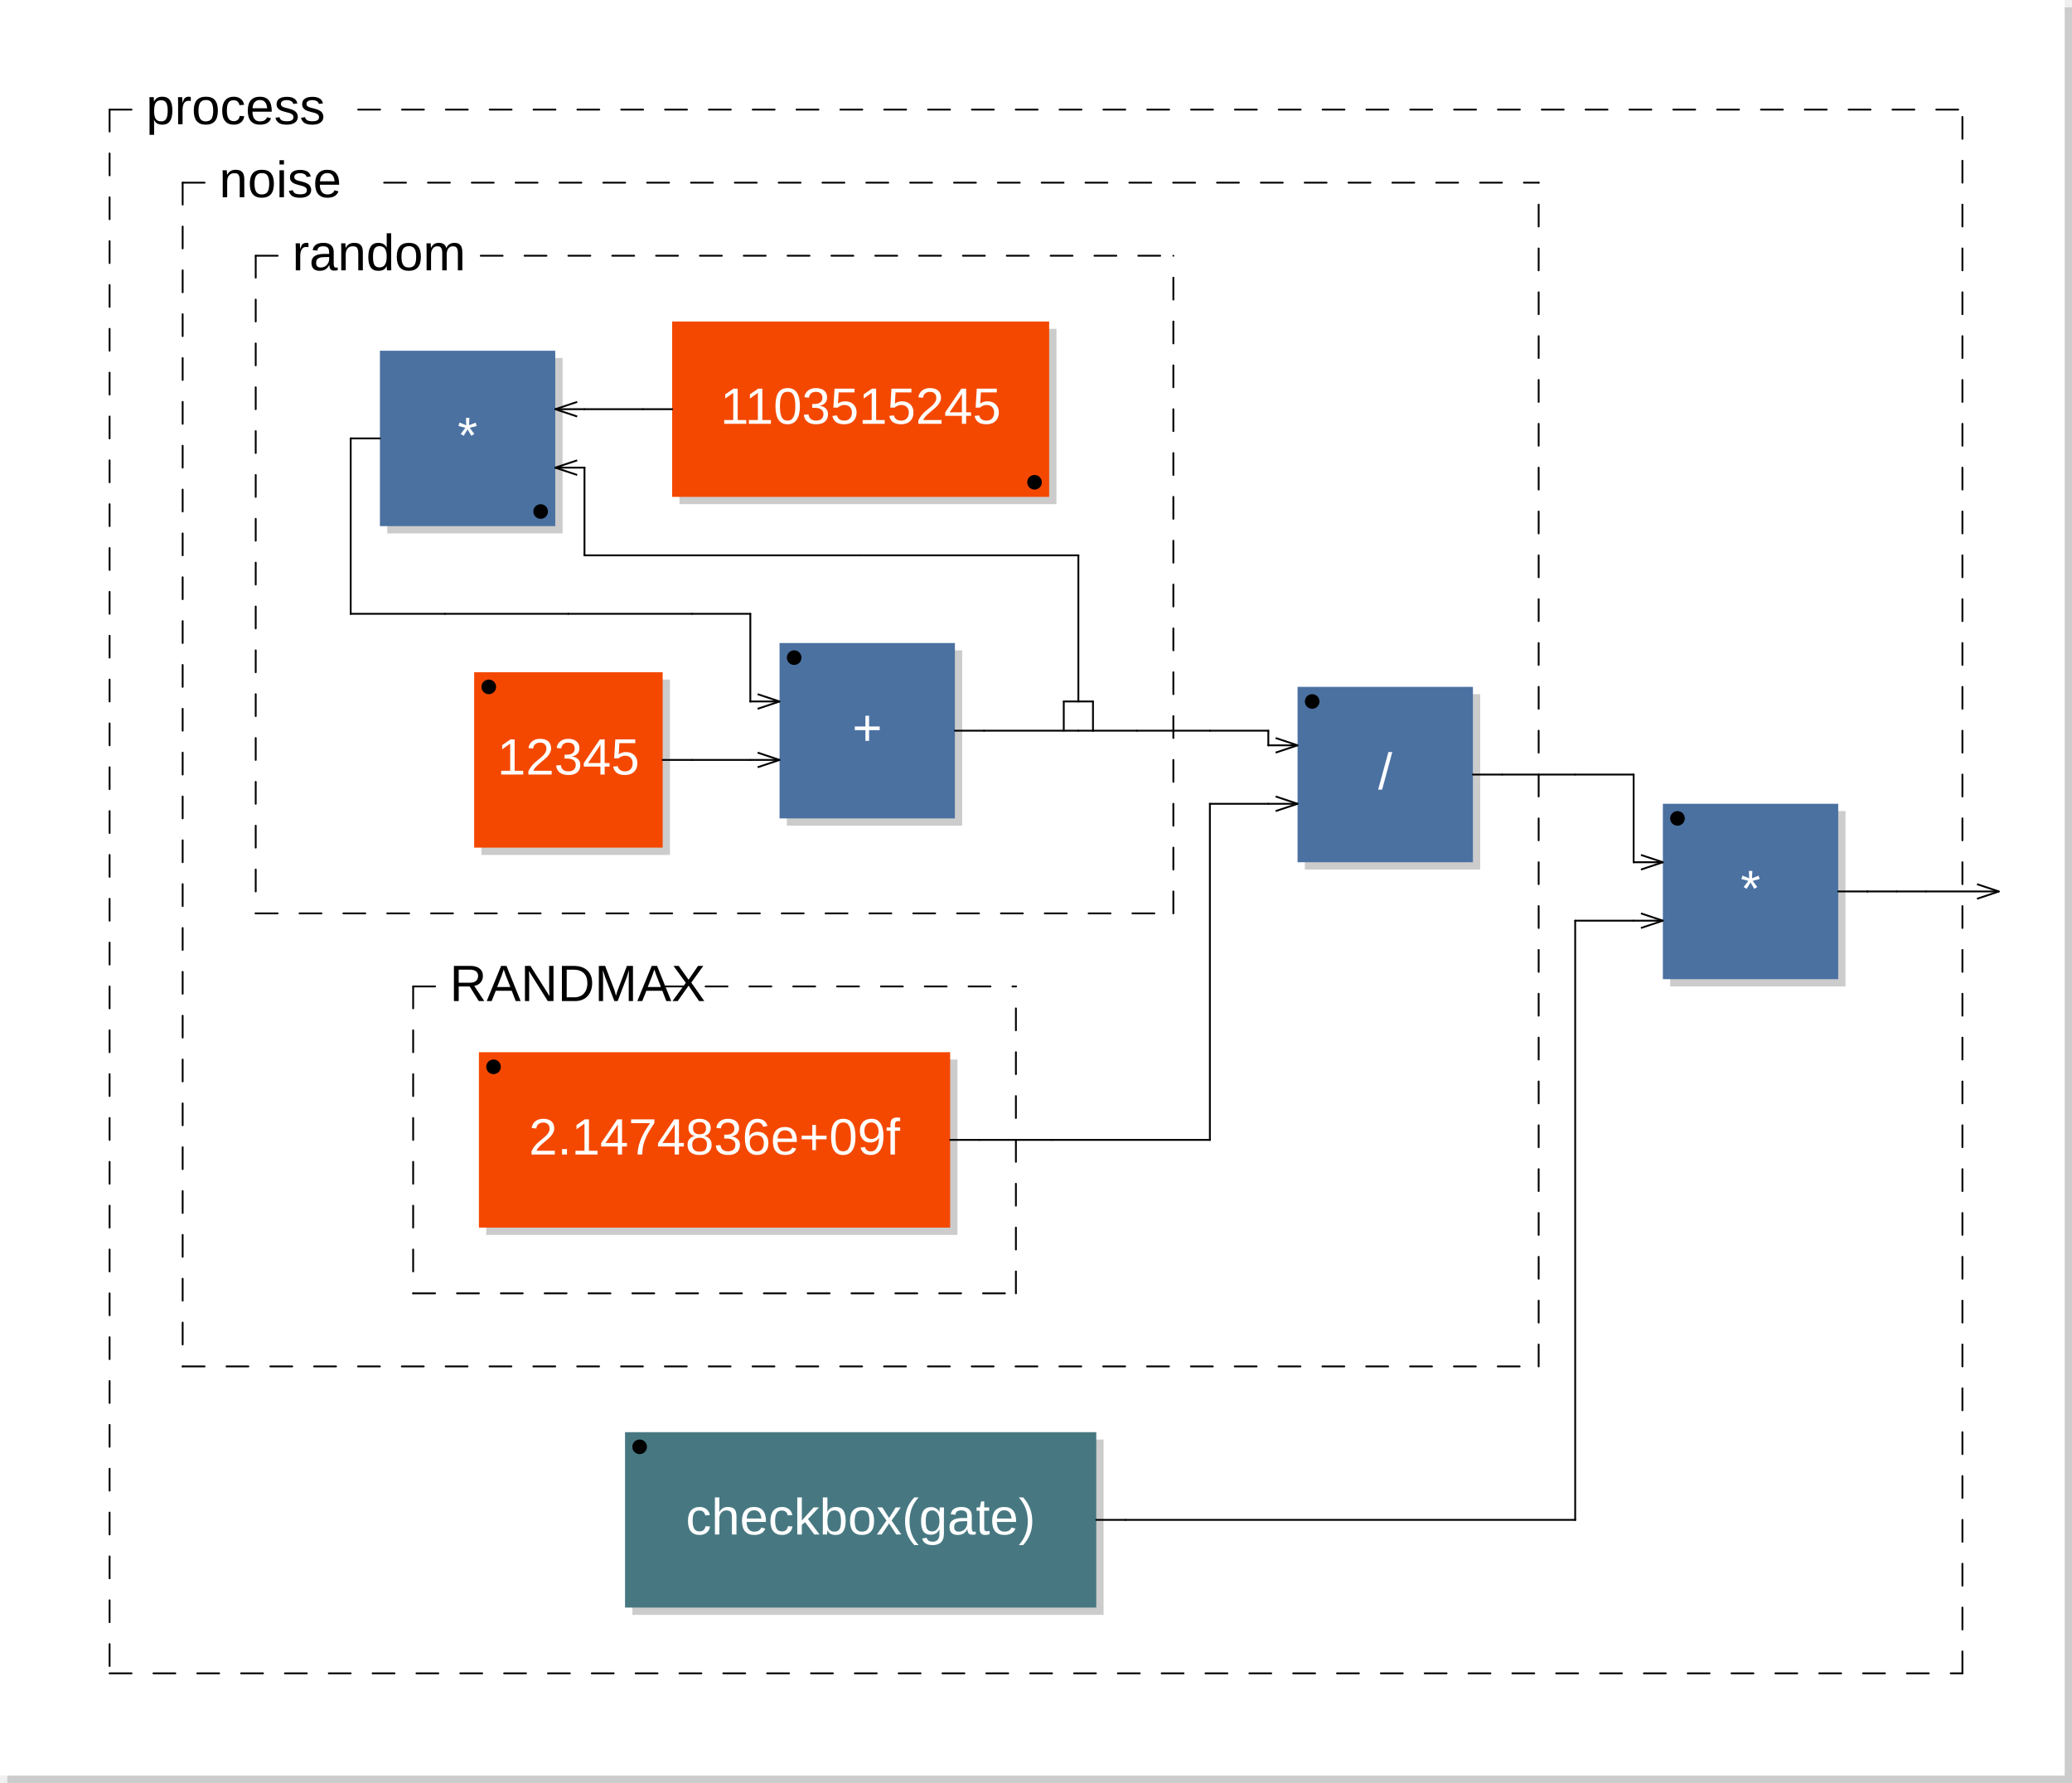
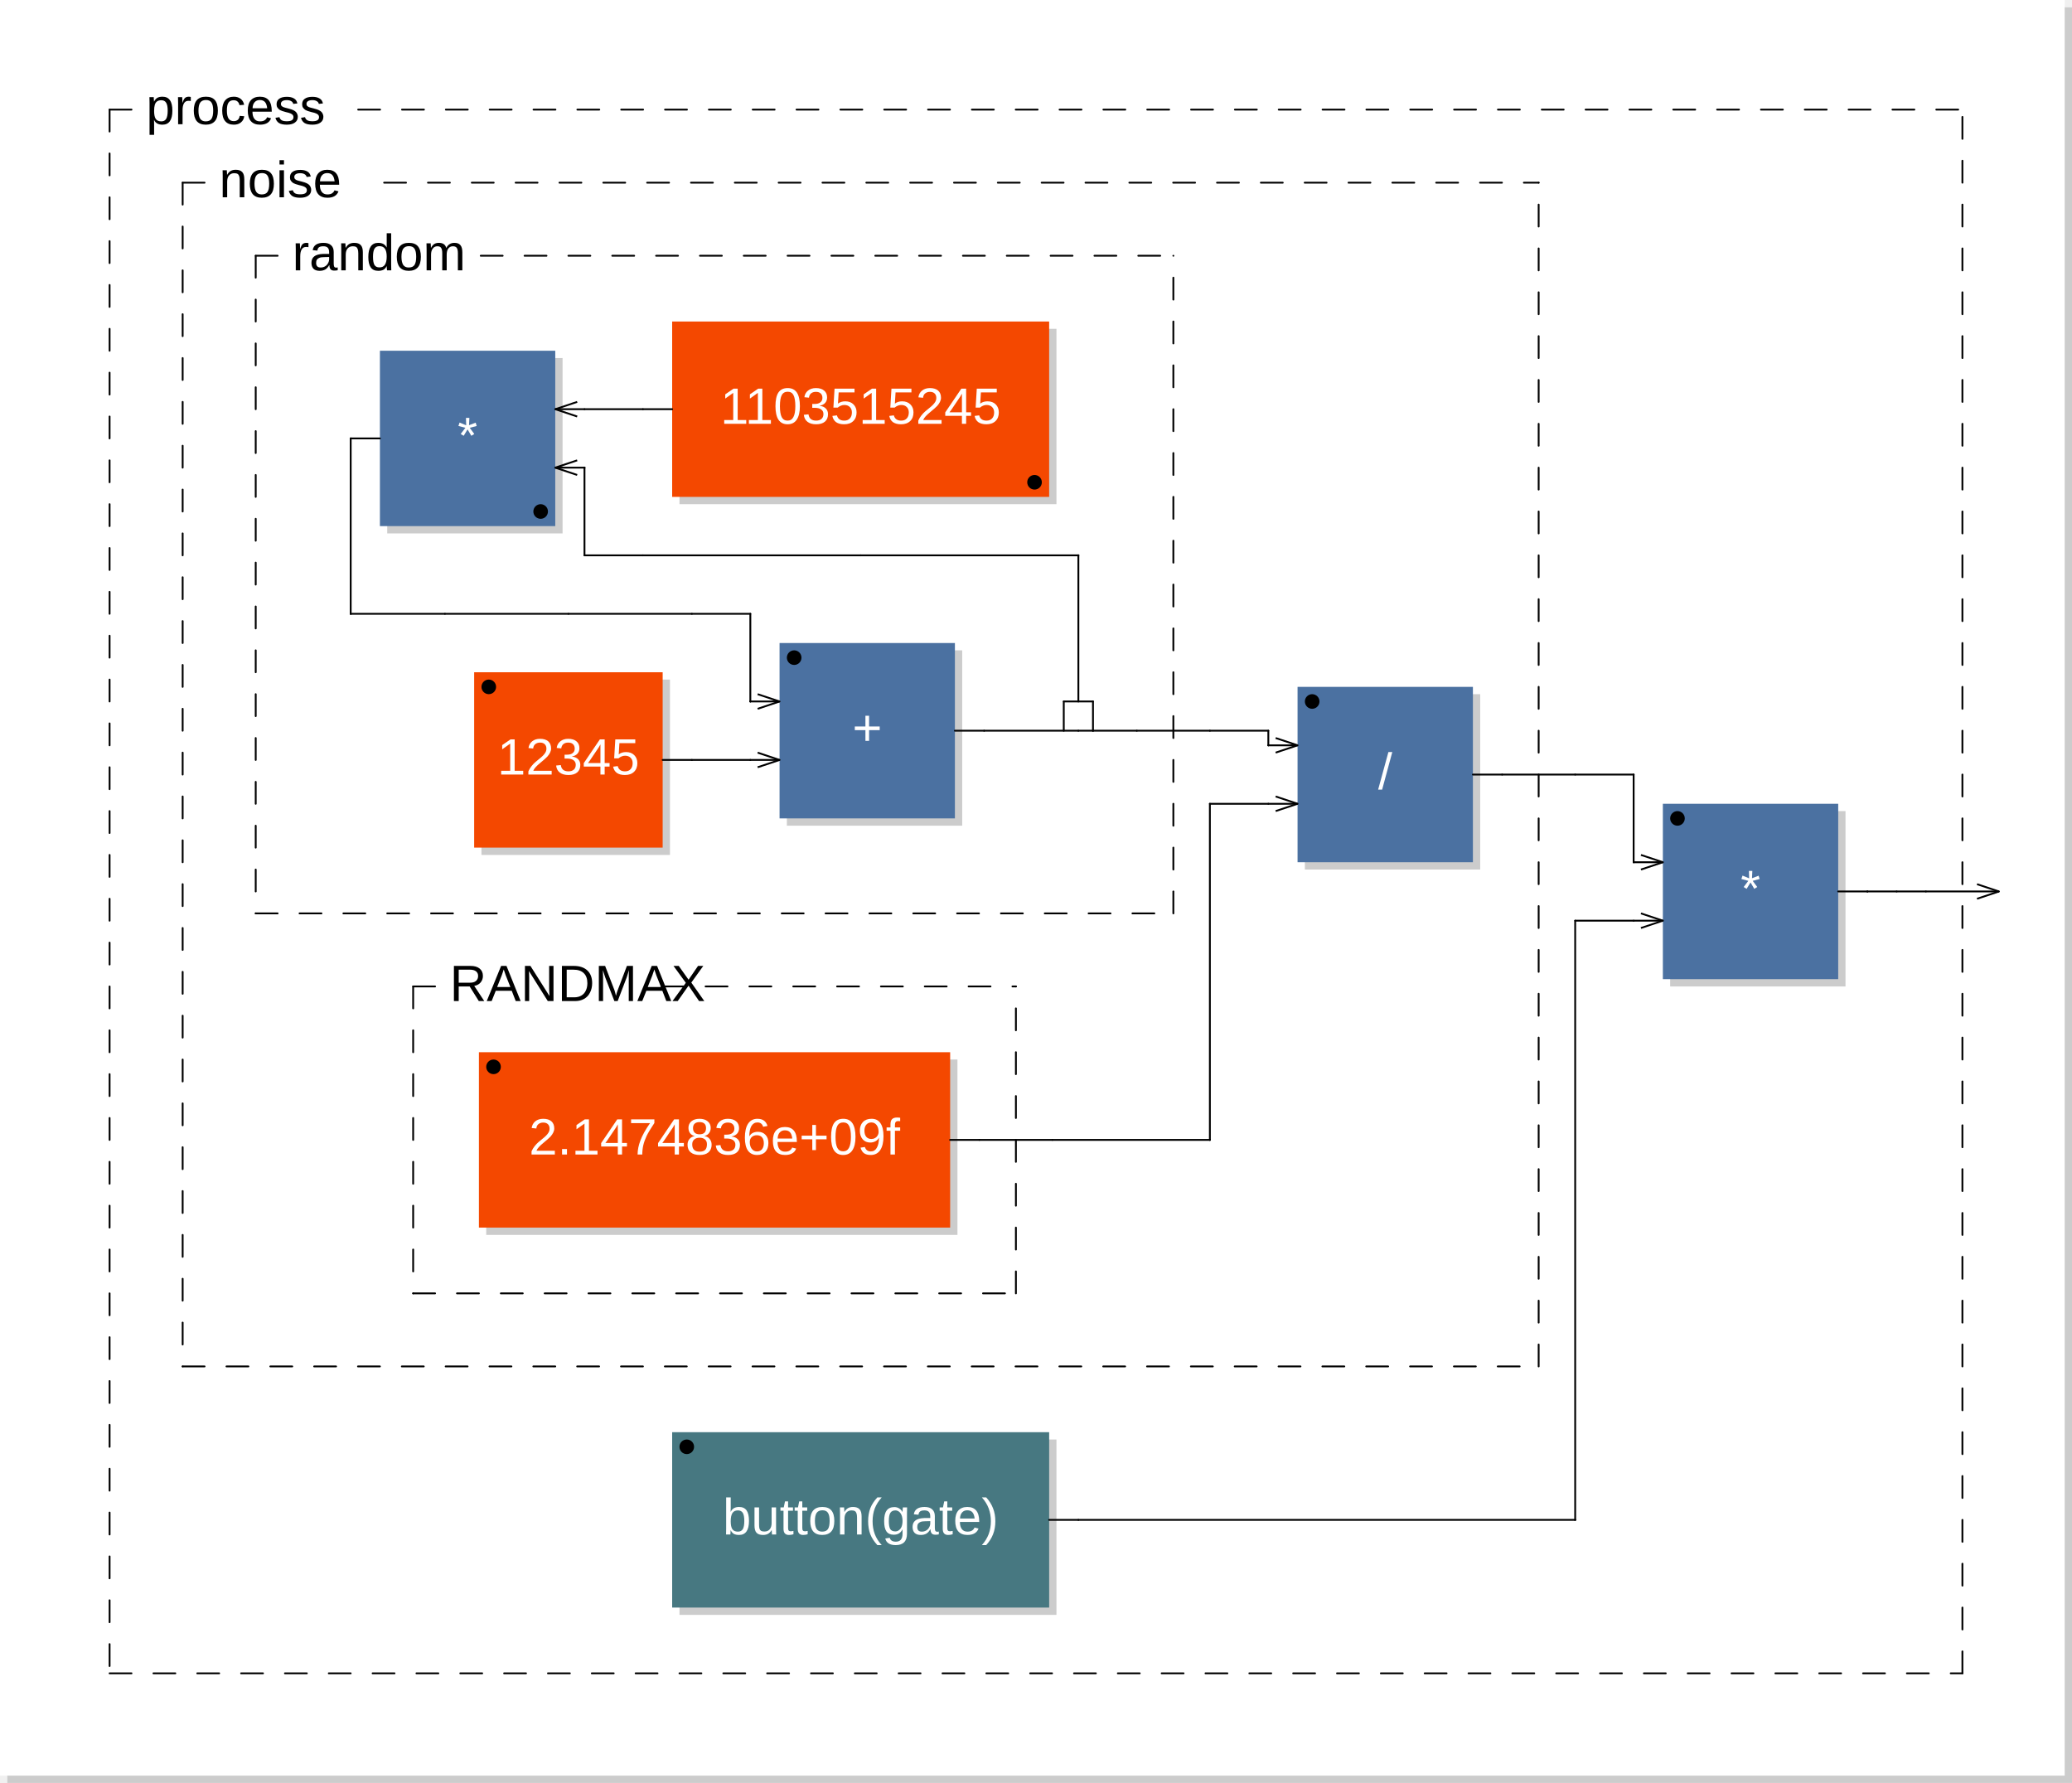
<svg xmlns="http://www.w3.org/2000/svg" viewBox="0 0 283.6 244" width="141.8mm" height="122mm" version="1.1">
  <rect x="1" y="1" width="282.6" height="243" rx="0" ry="0" style="stroke:none;fill:#cccccc;" />
  <rect x="0" y="0" width="282.6" height="243" rx="0" ry="0" style="stroke:none;fill:#ffffff;" />
  <text x="10" y="7" font-family="Arial" font-size="7" />
  <rect x="65.9" y="93" width="25.8" height="24" rx="0" ry="0" style="stroke:none;fill:#cccccc;" />
  <rect x="64.9" y="92" width="25.8" height="24" rx="0" ry="0" style="stroke:none;fill:#f44800;" />
  <text x="77.8" y="106" font-family="Arial" font-size="7" text-anchor="middle" fill="#FFFFFF">12345</text>
  <circle cx="66.9" cy="94" r="1" />
  <rect x="107.7" y="89" width="24" height="24" rx="0" ry="0" style="stroke:none;fill:#cccccc;" />
  <rect x="106.7" y="88" width="24" height="24" rx="0" ry="0" style="stroke:none;fill:#4B71A1;" />
  <text x="118.7" y="102" font-family="Arial" font-size="7" text-anchor="middle" fill="#FFFFFF">+</text>
  <circle cx="108.7" cy="90" r="1" />
  <line x1="103.7" y1="95" x2="106.7" y2="96" transform="rotate(0,106.7,96)" style="stroke: black; stroke-width:0.25;" />
  <line x1="103.7" y1="97" x2="106.7" y2="96" transform="rotate(0,106.7,96)" style="stroke: black; stroke-width:0.25;" />
  <line x1="103.7" y1="103" x2="106.7" y2="104" transform="rotate(0,106.7,104)" style="stroke: black; stroke-width:0.25;" />
  <line x1="103.7" y1="105" x2="106.7" y2="104" transform="rotate(0,106.7,104)" style="stroke: black; stroke-width:0.25;" />
  <rect x="93" y="45" width="51.6" height="24" rx="0" ry="0" style="stroke:none;fill:#cccccc;" />
  <rect x="92" y="44" width="51.6" height="24" rx="0" ry="0" style="stroke:none;fill:#f44800;" />
  <text x="117.8" y="58" font-family="Arial" font-size="7" text-anchor="middle" fill="#FFFFFF">1103515245</text>
  <circle cx="141.6" cy="66" r="1" />
  <rect x="53" y="49" width="24" height="24" rx="0" ry="0" style="stroke:none;fill:#cccccc;" />
  <rect x="52" y="48" width="24" height="24" rx="0" ry="0" style="stroke:none;fill:#4B71A1;" />
  <text x="64" y="62" font-family="Arial" font-size="7" text-anchor="middle" fill="#FFFFFF">*</text>
  <circle cx="74" cy="70" r="1" />
  <line x1="79" y1="63" x2="76" y2="64" transform="rotate(0,76,64)" style="stroke: black; stroke-width:0.25;" />
  <line x1="79" y1="65" x2="76" y2="64" transform="rotate(0,76,64)" style="stroke: black; stroke-width:0.25;" />
  <line x1="79" y1="55" x2="76" y2="56" transform="rotate(0,76,56)" style="stroke: black; stroke-width:0.25;" />
  <line x1="79" y1="57" x2="76" y2="56" transform="rotate(0,76,56)" style="stroke: black; stroke-width:0.25;" />
  <line x1="145.6" y1="100" x2="145.6" y2="96" style="stroke:black; stroke-linecap:round; stroke-width:0.25;" />
  <line x1="145.6" y1="96" x2="149.6" y2="96" style="stroke:black; stroke-linecap:round; stroke-width:0.25;" />
  <line x1="149.6" y1="96" x2="149.6" y2="100" style="stroke:black; stroke-linecap:round; stroke-width:0.25;" />
  <line x1="35" y1="35" x2="35" y2="125" style="stroke: black; stroke-linecap:round; stroke-width:0.25; stroke-dasharray:3,3;" />
  <line x1="35" y1="125" x2="160.6" y2="125" style="stroke: black; stroke-linecap:round; stroke-width:0.25; stroke-dasharray:3,3;" />
  <line x1="160.6" y1="125" x2="160.6" y2="35" style="stroke: black; stroke-linecap:round; stroke-width:0.25; stroke-dasharray:3,3;" />
  <line x1="35" y1="35" x2="40" y2="35" style="stroke: black; stroke-linecap:round; stroke-width:0.25; stroke-dasharray:3,3;" />
  <line x1="65.8" y1="35" x2="160.6" y2="35" style="stroke: black; stroke-linecap:round; stroke-width:0.25; stroke-dasharray:3,3;" />
  <text x="40" y="37" font-family="Arial" font-size="7">random</text>
  <rect x="66.55" y="145" width="64.5" height="24" rx="0" ry="0" style="stroke:none;fill:#cccccc;" />
  <rect x="65.55" y="144" width="64.5" height="24" rx="0" ry="0" style="stroke:none;fill:#f44800;" />
  <text x="97.8" y="158" font-family="Arial" font-size="7" text-anchor="middle" fill="#FFFFFF">2.1474836e+09f</text>
  <circle cx="67.55" cy="146" r="1" />
  <line x1="56.55" y1="135" x2="56.55" y2="177" style="stroke: black; stroke-linecap:round; stroke-width:0.25; stroke-dasharray:3,3;" />
  <line x1="56.55" y1="177" x2="139.05" y2="177" style="stroke: black; stroke-linecap:round; stroke-width:0.25; stroke-dasharray:3,3;" />
  <line x1="139.05" y1="177" x2="139.05" y2="135" style="stroke: black; stroke-linecap:round; stroke-width:0.25; stroke-dasharray:3,3;" />
  <line x1="56.55" y1="135" x2="61.55" y2="135" style="stroke: black; stroke-linecap:round; stroke-width:0.25; stroke-dasharray:3,3;" />
  <line x1="90.575" y1="135" x2="139.05" y2="135" style="stroke: black; stroke-linecap:round; stroke-width:0.25; stroke-dasharray:3,3;" />
  <text x="61.55" y="137" font-family="Arial" font-size="7">RANDMAX</text>
  <rect x="178.6" y="95" width="24" height="24" rx="0" ry="0" style="stroke:none;fill:#cccccc;" />
  <rect x="177.6" y="94" width="24" height="24" rx="0" ry="0" style="stroke:none;fill:#4B71A1;" />
  <text x="189.6" y="108" font-family="Arial" font-size="7" text-anchor="middle" fill="#FFFFFF">/</text>
  <circle cx="179.6" cy="96" r="1" />
  <line x1="174.6" y1="101" x2="177.6" y2="102" transform="rotate(0,177.6,102)" style="stroke: black; stroke-width:0.25;" />
  <line x1="174.6" y1="103" x2="177.6" y2="102" transform="rotate(0,177.6,102)" style="stroke: black; stroke-width:0.25;" />
  <line x1="174.6" y1="109" x2="177.6" y2="110" transform="rotate(0,177.6,110)" style="stroke: black; stroke-width:0.25;" />
  <line x1="174.6" y1="111" x2="177.6" y2="110" transform="rotate(0,177.6,110)" style="stroke: black; stroke-width:0.25;" />
  <line x1="25" y1="25" x2="25" y2="187" style="stroke: black; stroke-linecap:round; stroke-width:0.25; stroke-dasharray:3,3;" />
  <line x1="25" y1="187" x2="210.6" y2="187" style="stroke: black; stroke-linecap:round; stroke-width:0.25; stroke-dasharray:3,3;" />
  <line x1="210.6" y1="187" x2="210.6" y2="25" style="stroke: black; stroke-linecap:round; stroke-width:0.25; stroke-dasharray:3,3;" />
  <line x1="25" y1="25" x2="30" y2="25" style="stroke: black; stroke-linecap:round; stroke-width:0.25; stroke-dasharray:3,3;" />
  <line x1="52.575" y1="25" x2="210.6" y2="25" style="stroke: black; stroke-linecap:round; stroke-width:0.25; stroke-dasharray:3,3;" />
  <text x="30" y="27" font-family="Arial" font-size="7">noise</text>
-   <rect x="86.55" y="197" width="64.5" height="24" rx="0" ry="0" style="stroke:none;fill:#cccccc;" />
-   <rect x="85.55" y="196" width="64.5" height="24" rx="0" ry="0" style="stroke:none;fill:#477881;" />
-   <text x="117.8" y="210" font-family="Arial" font-size="7" text-anchor="middle" fill="#FFFFFF">checkbox(gate)</text>
-   <circle cx="87.55" cy="198" r="1" />
+   <rect x="93" y="197" width="51.6" height="24" rx="0" ry="0" style="stroke:none;fill:#cccccc;" />
+   <rect x="92" y="196" width="51.6" height="24" rx="0" ry="0" style="stroke:none;fill:#477881;" />
+   <text x="117.8" y="210" font-family="Arial" font-size="7" text-anchor="middle" fill="#FFFFFF">button(gate)</text>
+   <circle cx="94" cy="198" r="1" />
  <rect x="228.6" y="111" width="24" height="24" rx="0" ry="0" style="stroke:none;fill:#cccccc;" />
  <rect x="227.6" y="110" width="24" height="24" rx="0" ry="0" style="stroke:none;fill:#4B71A1;" />
  <text x="239.6" y="124" font-family="Arial" font-size="7" text-anchor="middle" fill="#FFFFFF">*</text>
  <circle cx="229.6" cy="112" r="1" />
  <line x1="224.6" y1="117" x2="227.6" y2="118" transform="rotate(0,227.6,118)" style="stroke: black; stroke-width:0.25;" />
  <line x1="224.6" y1="119" x2="227.6" y2="118" transform="rotate(0,227.6,118)" style="stroke: black; stroke-width:0.25;" />
  <line x1="224.6" y1="125" x2="227.6" y2="126" transform="rotate(0,227.6,126)" style="stroke: black; stroke-width:0.25;" />
  <line x1="224.6" y1="127" x2="227.6" y2="126" transform="rotate(0,227.6,126)" style="stroke: black; stroke-width:0.25;" />
  <line x1="15" y1="15" x2="15" y2="229" style="stroke: black; stroke-linecap:round; stroke-width:0.25; stroke-dasharray:3,3;" />
  <line x1="15" y1="229" x2="268.6" y2="229" style="stroke: black; stroke-linecap:round; stroke-width:0.25; stroke-dasharray:3,3;" />
  <line x1="268.6" y1="229" x2="268.6" y2="15" style="stroke: black; stroke-linecap:round; stroke-width:0.25; stroke-dasharray:3,3;" />
  <line x1="15" y1="15" x2="20" y2="15" style="stroke: black; stroke-linecap:round; stroke-width:0.25; stroke-dasharray:3,3;" />
  <line x1="49.025" y1="15" x2="268.6" y2="15" style="stroke: black; stroke-linecap:round; stroke-width:0.25; stroke-dasharray:3,3;" />
  <text x="20" y="17" font-family="Arial" font-size="7">process</text>
  <line x1="270.6" y1="121" x2="273.6" y2="122" transform="rotate(0,273.6,122)" style="stroke: black; stroke-width:0.25;" />
  <line x1="270.6" y1="123" x2="273.6" y2="122" transform="rotate(0,273.6,122)" style="stroke: black; stroke-width:0.25;" />
  <line x1="48" y1="60" x2="48" y2="60" style="stroke:black; stroke-linecap:round; stroke-width:0.25;" />
  <line x1="48" y1="60" x2="48" y2="84" style="stroke:black; stroke-linecap:round; stroke-width:0.25;" />
  <line x1="48" y1="84" x2="48" y2="84" style="stroke:black; stroke-linecap:round; stroke-width:0.25;" />
  <line x1="48" y1="84" x2="60.9" y2="84" style="stroke:black; stroke-linecap:round; stroke-width:0.25;" />
  <line x1="52" y1="60" x2="48" y2="60" style="stroke:black; stroke-linecap:round; stroke-width:0.25;" />
  <line x1="60.9" y1="84" x2="77.8" y2="84" style="stroke:black; stroke-linecap:round; stroke-width:0.25;" />
  <line x1="77.8" y1="84" x2="94.7" y2="84" style="stroke:black; stroke-linecap:round; stroke-width:0.25;" />
  <line x1="80" y1="56" x2="76" y2="56" style="stroke:black; stroke-linecap:round; stroke-width:0.25;" />
  <line x1="80" y1="64" x2="76" y2="64" style="stroke:black; stroke-linecap:round; stroke-width:0.25;" />
  <line x1="80" y1="64" x2="80" y2="64" style="stroke:black; stroke-linecap:round; stroke-width:0.25;" />
  <line x1="80" y1="76" x2="80" y2="64" style="stroke:black; stroke-linecap:round; stroke-width:0.25;" />
  <line x1="88" y1="56" x2="80" y2="56" style="stroke:black; stroke-linecap:round; stroke-width:0.25;" />
  <line x1="88" y1="76" x2="80" y2="76" style="stroke:black; stroke-linecap:round; stroke-width:0.25;" />
  <line x1="90.7" y1="104" x2="94.7" y2="104" style="stroke:black; stroke-linecap:round; stroke-width:0.25;" />
  <line x1="92" y1="56" x2="88" y2="56" style="stroke:black; stroke-linecap:round; stroke-width:0.25;" />
  <line x1="94.7" y1="84" x2="102.7" y2="84" style="stroke:black; stroke-linecap:round; stroke-width:0.25;" />
  <line x1="94.7" y1="104" x2="102.7" y2="104" style="stroke:black; stroke-linecap:round; stroke-width:0.25;" />
  <line x1="102.7" y1="84" x2="102.7" y2="96" style="stroke:black; stroke-linecap:round; stroke-width:0.25;" />
  <line x1="102.7" y1="96" x2="102.7" y2="96" style="stroke:black; stroke-linecap:round; stroke-width:0.25;" />
  <line x1="102.7" y1="96" x2="106.7" y2="96" style="stroke:black; stroke-linecap:round; stroke-width:0.25;" />
  <line x1="102.7" y1="104" x2="106.7" y2="104" style="stroke:black; stroke-linecap:round; stroke-width:0.25;" />
  <line x1="117.8" y1="76" x2="88" y2="76" style="stroke:black; stroke-linecap:round; stroke-width:0.25;" />
  <line x1="130.05" y1="156" x2="134.05" y2="156" style="stroke:black; stroke-linecap:round; stroke-width:0.25;" />
  <line x1="130.7" y1="100" x2="134.7" y2="100" style="stroke:black; stroke-linecap:round; stroke-width:0.25;" />
  <line x1="134.05" y1="156" x2="144.05" y2="156" style="stroke:black; stroke-linecap:round; stroke-width:0.25;" />
  <line x1="134.7" y1="100" x2="147.6" y2="100" style="stroke:black; stroke-linecap:round; stroke-width:0.25;" />
+   <line x1="143.6" y1="208" x2="147.6" y2="208" style="stroke:black; stroke-linecap:round; stroke-width:0.25;" />
  <line x1="144.05" y1="156" x2="165.6" y2="156" style="stroke:black; stroke-linecap:round; stroke-width:0.25;" />
  <line x1="147.6" y1="76" x2="117.8" y2="76" style="stroke:black; stroke-linecap:round; stroke-width:0.25;" />
  <line x1="147.6" y1="76" x2="147.6" y2="76" style="stroke:black; stroke-linecap:round; stroke-width:0.25;" />
  <line x1="147.6" y1="96" x2="147.6" y2="76" style="stroke:black; stroke-linecap:round; stroke-width:0.25;" />
  <line x1="147.6" y1="100" x2="149.6" y2="100" style="stroke:black; stroke-linecap:round; stroke-width:0.25;" />
+   <line x1="147.6" y1="208" x2="215.6" y2="208" style="stroke:black; stroke-linecap:round; stroke-width:0.25;" />
  <line x1="149.6" y1="100" x2="155.6" y2="100" style="stroke:black; stroke-linecap:round; stroke-width:0.25;" />
-   <line x1="150.05" y1="208" x2="154.05" y2="208" style="stroke:black; stroke-linecap:round; stroke-width:0.25;" />
-   <line x1="154.05" y1="208" x2="215.6" y2="208" style="stroke:black; stroke-linecap:round; stroke-width:0.25;" />
  <line x1="155.6" y1="100" x2="165.6" y2="100" style="stroke:black; stroke-linecap:round; stroke-width:0.25;" />
  <line x1="165.6" y1="100" x2="173.6" y2="100" style="stroke:black; stroke-linecap:round; stroke-width:0.25;" />
  <line x1="165.6" y1="110" x2="173.6" y2="110" style="stroke:black; stroke-linecap:round; stroke-width:0.25;" />
  <line x1="165.6" y1="156" x2="165.6" y2="110" style="stroke:black; stroke-linecap:round; stroke-width:0.25;" />
  <line x1="165.6" y1="156" x2="165.6" y2="156" style="stroke:black; stroke-linecap:round; stroke-width:0.25;" />
  <line x1="173.6" y1="100" x2="173.6" y2="102" style="stroke:black; stroke-linecap:round; stroke-width:0.25;" />
  <line x1="173.6" y1="102" x2="173.6" y2="102" style="stroke:black; stroke-linecap:round; stroke-width:0.25;" />
  <line x1="173.6" y1="102" x2="177.6" y2="102" style="stroke:black; stroke-linecap:round; stroke-width:0.25;" />
  <line x1="173.6" y1="110" x2="177.6" y2="110" style="stroke:black; stroke-linecap:round; stroke-width:0.25;" />
  <line x1="201.6" y1="106" x2="205.6" y2="106" style="stroke:black; stroke-linecap:round; stroke-width:0.25;" />
  <line x1="205.6" y1="106" x2="215.6" y2="106" style="stroke:black; stroke-linecap:round; stroke-width:0.25;" />
  <line x1="215.6" y1="106" x2="223.6" y2="106" style="stroke:black; stroke-linecap:round; stroke-width:0.25;" />
  <line x1="215.6" y1="126" x2="223.6" y2="126" style="stroke:black; stroke-linecap:round; stroke-width:0.25;" />
  <line x1="215.6" y1="208" x2="215.6" y2="126" style="stroke:black; stroke-linecap:round; stroke-width:0.25;" />
  <line x1="215.6" y1="208" x2="215.6" y2="208" style="stroke:black; stroke-linecap:round; stroke-width:0.25;" />
  <line x1="223.6" y1="106" x2="223.6" y2="118" style="stroke:black; stroke-linecap:round; stroke-width:0.25;" />
  <line x1="223.6" y1="118" x2="223.6" y2="118" style="stroke:black; stroke-linecap:round; stroke-width:0.25;" />
  <line x1="223.6" y1="118" x2="227.6" y2="118" style="stroke:black; stroke-linecap:round; stroke-width:0.25;" />
  <line x1="223.6" y1="126" x2="227.6" y2="126" style="stroke:black; stroke-linecap:round; stroke-width:0.25;" />
  <line x1="251.6" y1="122" x2="255.6" y2="122" style="stroke:black; stroke-linecap:round; stroke-width:0.25;" />
  <line x1="255.6" y1="122" x2="255.6" y2="122" style="stroke:black; stroke-linecap:round; stroke-width:0.25;" />
  <line x1="255.6" y1="122" x2="259.6" y2="122" style="stroke:black; stroke-linecap:round; stroke-width:0.25;" />
  <line x1="259.6" y1="122" x2="263.6" y2="122" style="stroke:black; stroke-linecap:round; stroke-width:0.25;" />
  <line x1="263.6" y1="122" x2="273.6" y2="122" style="stroke:black; stroke-linecap:round; stroke-width:0.25;" />
</svg>
